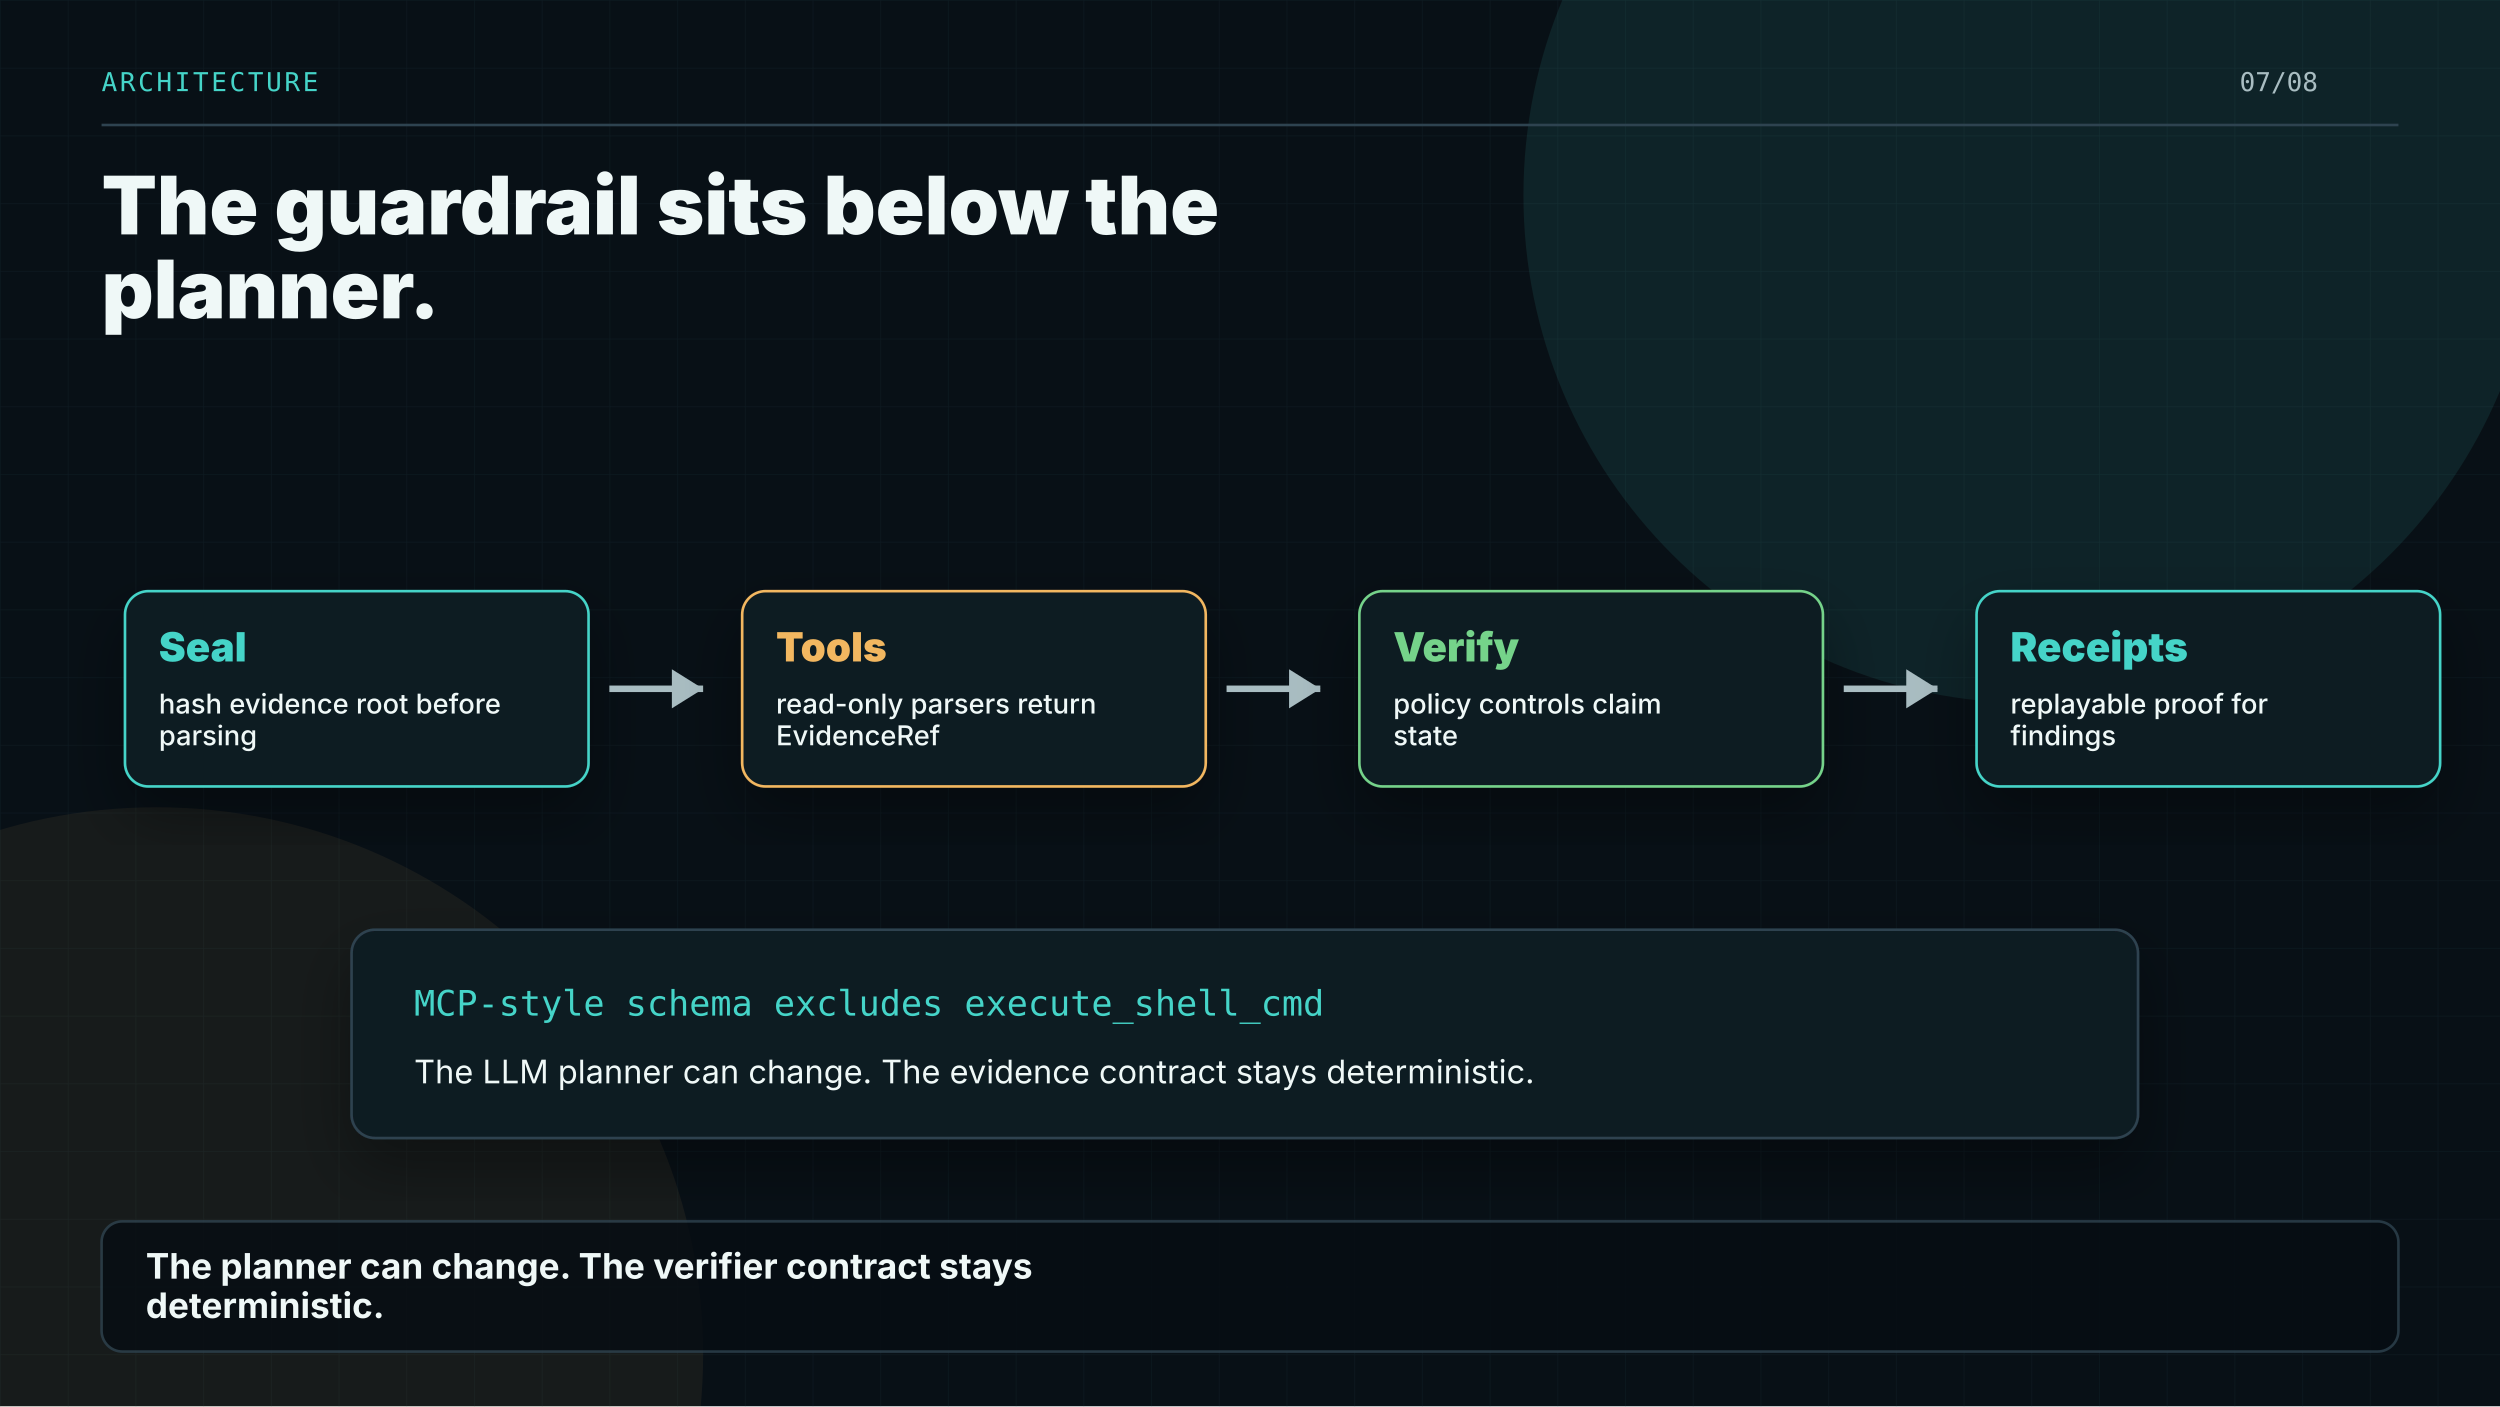
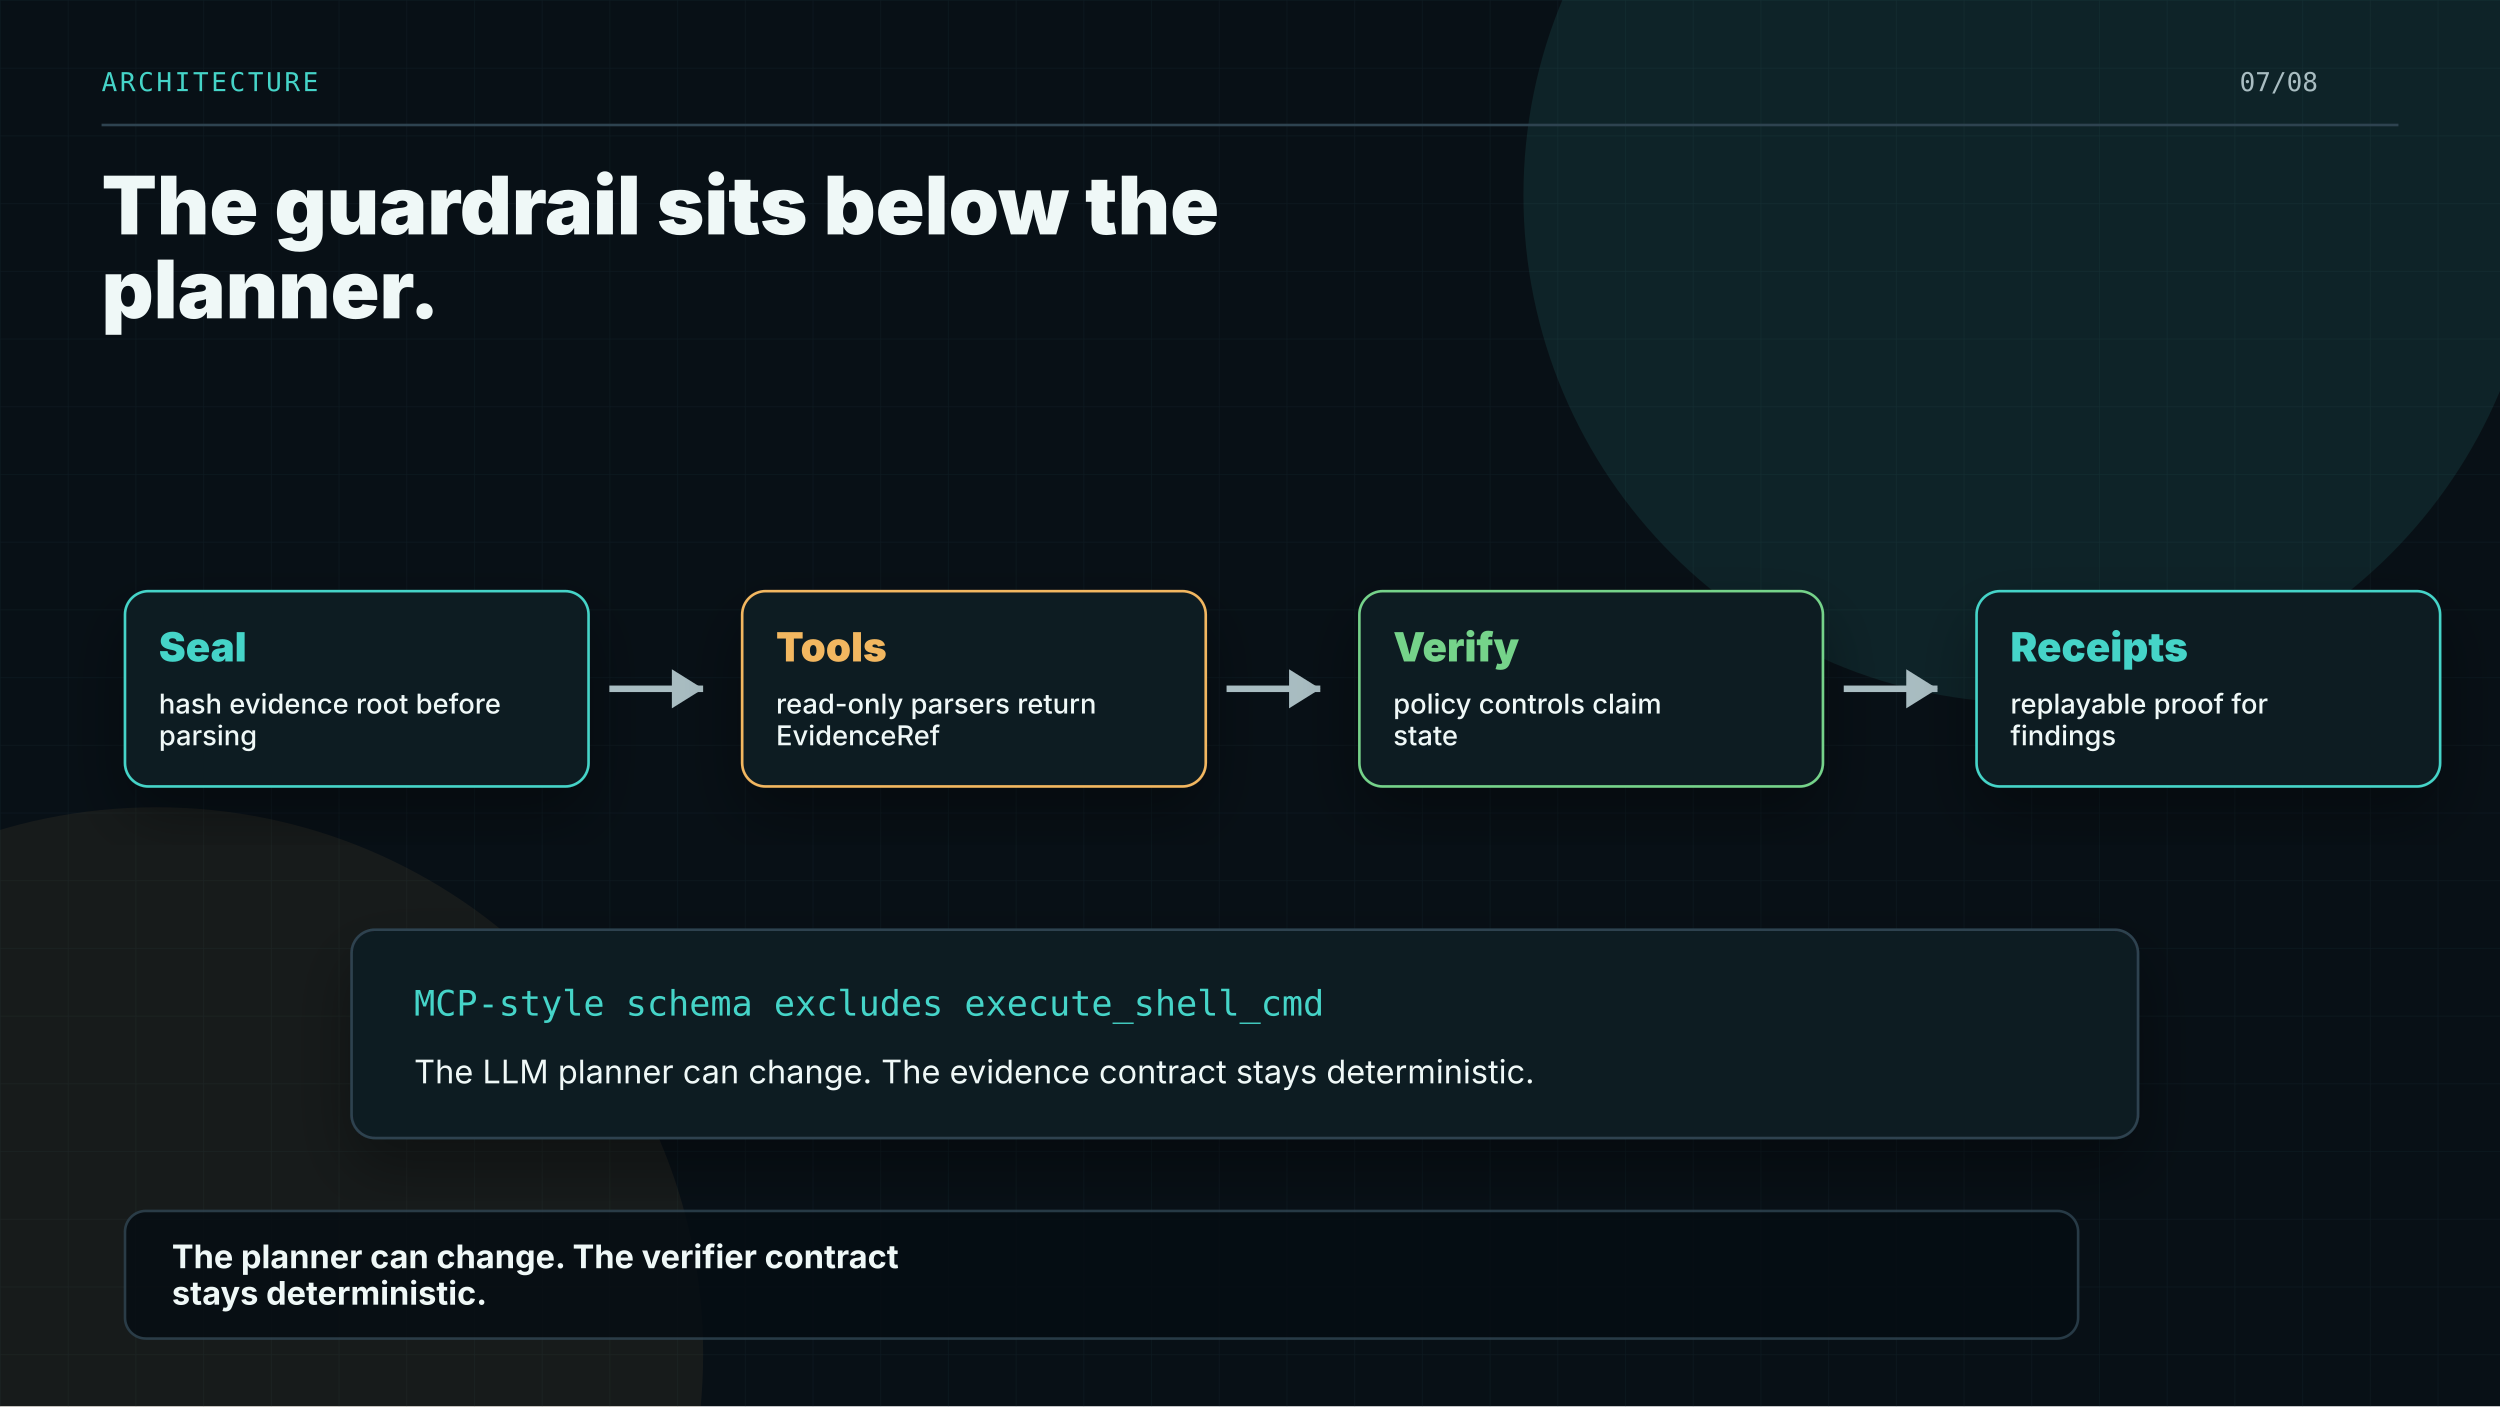
<svg xmlns="http://www.w3.org/2000/svg" width="1920" height="1080" viewBox="0 0 1920 1080">
  <defs>
    <filter id="shadow" x="-30%" y="-30%" width="160%" height="160%">
      <feDropShadow dx="0" dy="22" stdDeviation="24" flood-color="#000" flood-opacity="0.35" />
    </filter>
    <pattern id="grid" width="52" height="52" patternUnits="userSpaceOnUse">
      <path d="M 52 0 L 0 0 0 52" fill="none" stroke="#1c313a" stroke-width="1" />
    </pattern>
  </defs>
  <rect width="1920" height="1080" fill="#081016" />
  <rect width="1920" height="1080" fill="url(#grid)" opacity="0.30" />
  <circle cx="1560" cy="150" r="390" fill="#45d4c8" opacity="0.10" />
  <circle cx="120" cy="1040" r="420" fill="#f2b760" opacity="0.07" />
  <text x="78" y="70" font-family="Menlo, Consolas, monospace" font-size="20" fill="#45d4c8" letter-spacing="2">ARCHITECTURE</text>
  <text x="1720" y="70" font-family="Menlo, Consolas, monospace" font-size="20" fill="#a9bdc2">07/08</text>
  <line x1="78" y1="96" x2="1842" y2="96" stroke="#2e4350" stroke-width="2" />
  <text x="78" y="180" font-family="Inter, Helvetica, Arial, sans-serif" font-size="62" font-weight="850" fill="#eff8f7">The guardrail sits below the</text>
  <text x="78" y="244.48" font-family="Inter, Helvetica, Arial, sans-serif" font-size="62" font-weight="850" fill="#eff8f7">planner.</text>
  <g transform="translate(96 454)">
    <g>
      <rect x="0" y="0" width="356" height="150" rx="18" fill="#111b23" stroke="#45d4c8" stroke-width="2" filter="url(#shadow)" />
      <text x="26" y="54" font-family="Inter, Helvetica, Arial, sans-serif" font-size="31" font-weight="850" fill="#45d4c8">Seal</text>
      <text x="26" y="94" font-family="Inter, Helvetica, Arial, sans-serif" font-size="21" font-weight="500" fill="#eff8f7">hash evidence root before</text>
      <text x="26" y="118.36" font-family="Inter, Helvetica, Arial, sans-serif" font-size="21" font-weight="500" fill="#eff8f7">parsing</text>
    </g>
    <path d="M 372 75 L 444 75" stroke="#a9bdc2" stroke-width="5" />
    <polygon points="444,75 420,60 420,90" fill="#a9bdc2" />
    <g>
      <rect x="474" y="0" width="356" height="150" rx="18" fill="#111b23" stroke="#f2b760" stroke-width="2" filter="url(#shadow)" />
      <text x="500" y="54" font-family="Inter, Helvetica, Arial, sans-serif" font-size="31" font-weight="850" fill="#f2b760">Tools</text>
      <text x="500" y="94" font-family="Inter, Helvetica, Arial, sans-serif" font-size="21" font-weight="500" fill="#eff8f7">read-only parsers return</text>
      <text x="500" y="118.36" font-family="Inter, Helvetica, Arial, sans-serif" font-size="21" font-weight="500" fill="#eff8f7">EvidenceRef</text>
    </g>
    <path d="M 846 75 L 918 75" stroke="#a9bdc2" stroke-width="5" />
    <polygon points="918,75 894,60 894,90" fill="#a9bdc2" />
    <g>
      <rect x="948" y="0" width="356" height="150" rx="18" fill="#111b23" stroke="#75d38a" stroke-width="2" filter="url(#shadow)" />
      <text x="974" y="54" font-family="Inter, Helvetica, Arial, sans-serif" font-size="31" font-weight="850" fill="#75d38a">Verify</text>
      <text x="974" y="94" font-family="Inter, Helvetica, Arial, sans-serif" font-size="21" font-weight="500" fill="#eff8f7">policy controls claim</text>
      <text x="974" y="118.36" font-family="Inter, Helvetica, Arial, sans-serif" font-size="21" font-weight="500" fill="#eff8f7">state</text>
    </g>
    <path d="M 1320 75 L 1392 75" stroke="#a9bdc2" stroke-width="5" />
    <polygon points="1392,75 1368,60 1368,90" fill="#a9bdc2" />
    <g>
      <rect x="1422" y="0" width="356" height="150" rx="18" fill="#111b23" stroke="#45d4c8" stroke-width="2" filter="url(#shadow)" />
      <text x="1448" y="54" font-family="Inter, Helvetica, Arial, sans-serif" font-size="31" font-weight="850" fill="#45d4c8">Receipts</text>
      <text x="1448" y="94" font-family="Inter, Helvetica, Arial, sans-serif" font-size="21" font-weight="500" fill="#eff8f7">replayable proof for</text>
      <text x="1448" y="118.36" font-family="Inter, Helvetica, Arial, sans-serif" font-size="21" font-weight="500" fill="#eff8f7">findings</text>
    </g>
  </g>
  <rect x="270" y="714" width="1372" height="160" rx="18" fill="#111b23" stroke="#2e4350" stroke-width="2" filter="url(#shadow)" />
  <text x="318" y="780" font-family="Menlo, Consolas, monospace" font-size="27" fill="#45d4c8">MCP-style schema excludes execute_shell_cmd</text>
  <text x="318" y="832" font-family="Inter, Helvetica, Arial, sans-serif" font-size="25" fill="#eff8f7">The LLM planner can change. The evidence contract stays deterministic.</text>
  <g>
-     <rect x="78" y="938" width="1764" height="100" rx="16" fill="#050c12" opacity="0.78" stroke="#2e4350" stroke-width="2" />
-     <text x="112" y="982" font-family="Inter, Helvetica, Arial, sans-serif" font-size="27" font-weight="750" fill="#eff8f7">The planner can change. The verifier contract stays</text>
-     <text x="112" y="1012.24" font-family="Inter, Helvetica, Arial, sans-serif" font-size="27" font-weight="750" fill="#eff8f7">deterministic.</text>
+     <rect x="96" y="930" width="1500" height="98" rx="16" fill="#050c12" opacity="0.82" stroke="#2e4350" stroke-width="2" />
+     <text x="132" y="974" font-family="Inter, Helvetica, Arial, sans-serif" font-size="25" font-weight="750" fill="#eff8f7">The planner can change. The verifier contract</text>
+     <text x="132" y="1002" font-family="Inter, Helvetica, Arial, sans-serif" font-size="25" font-weight="750" fill="#eff8f7">stays deterministic.</text>
  </g>
</svg>
